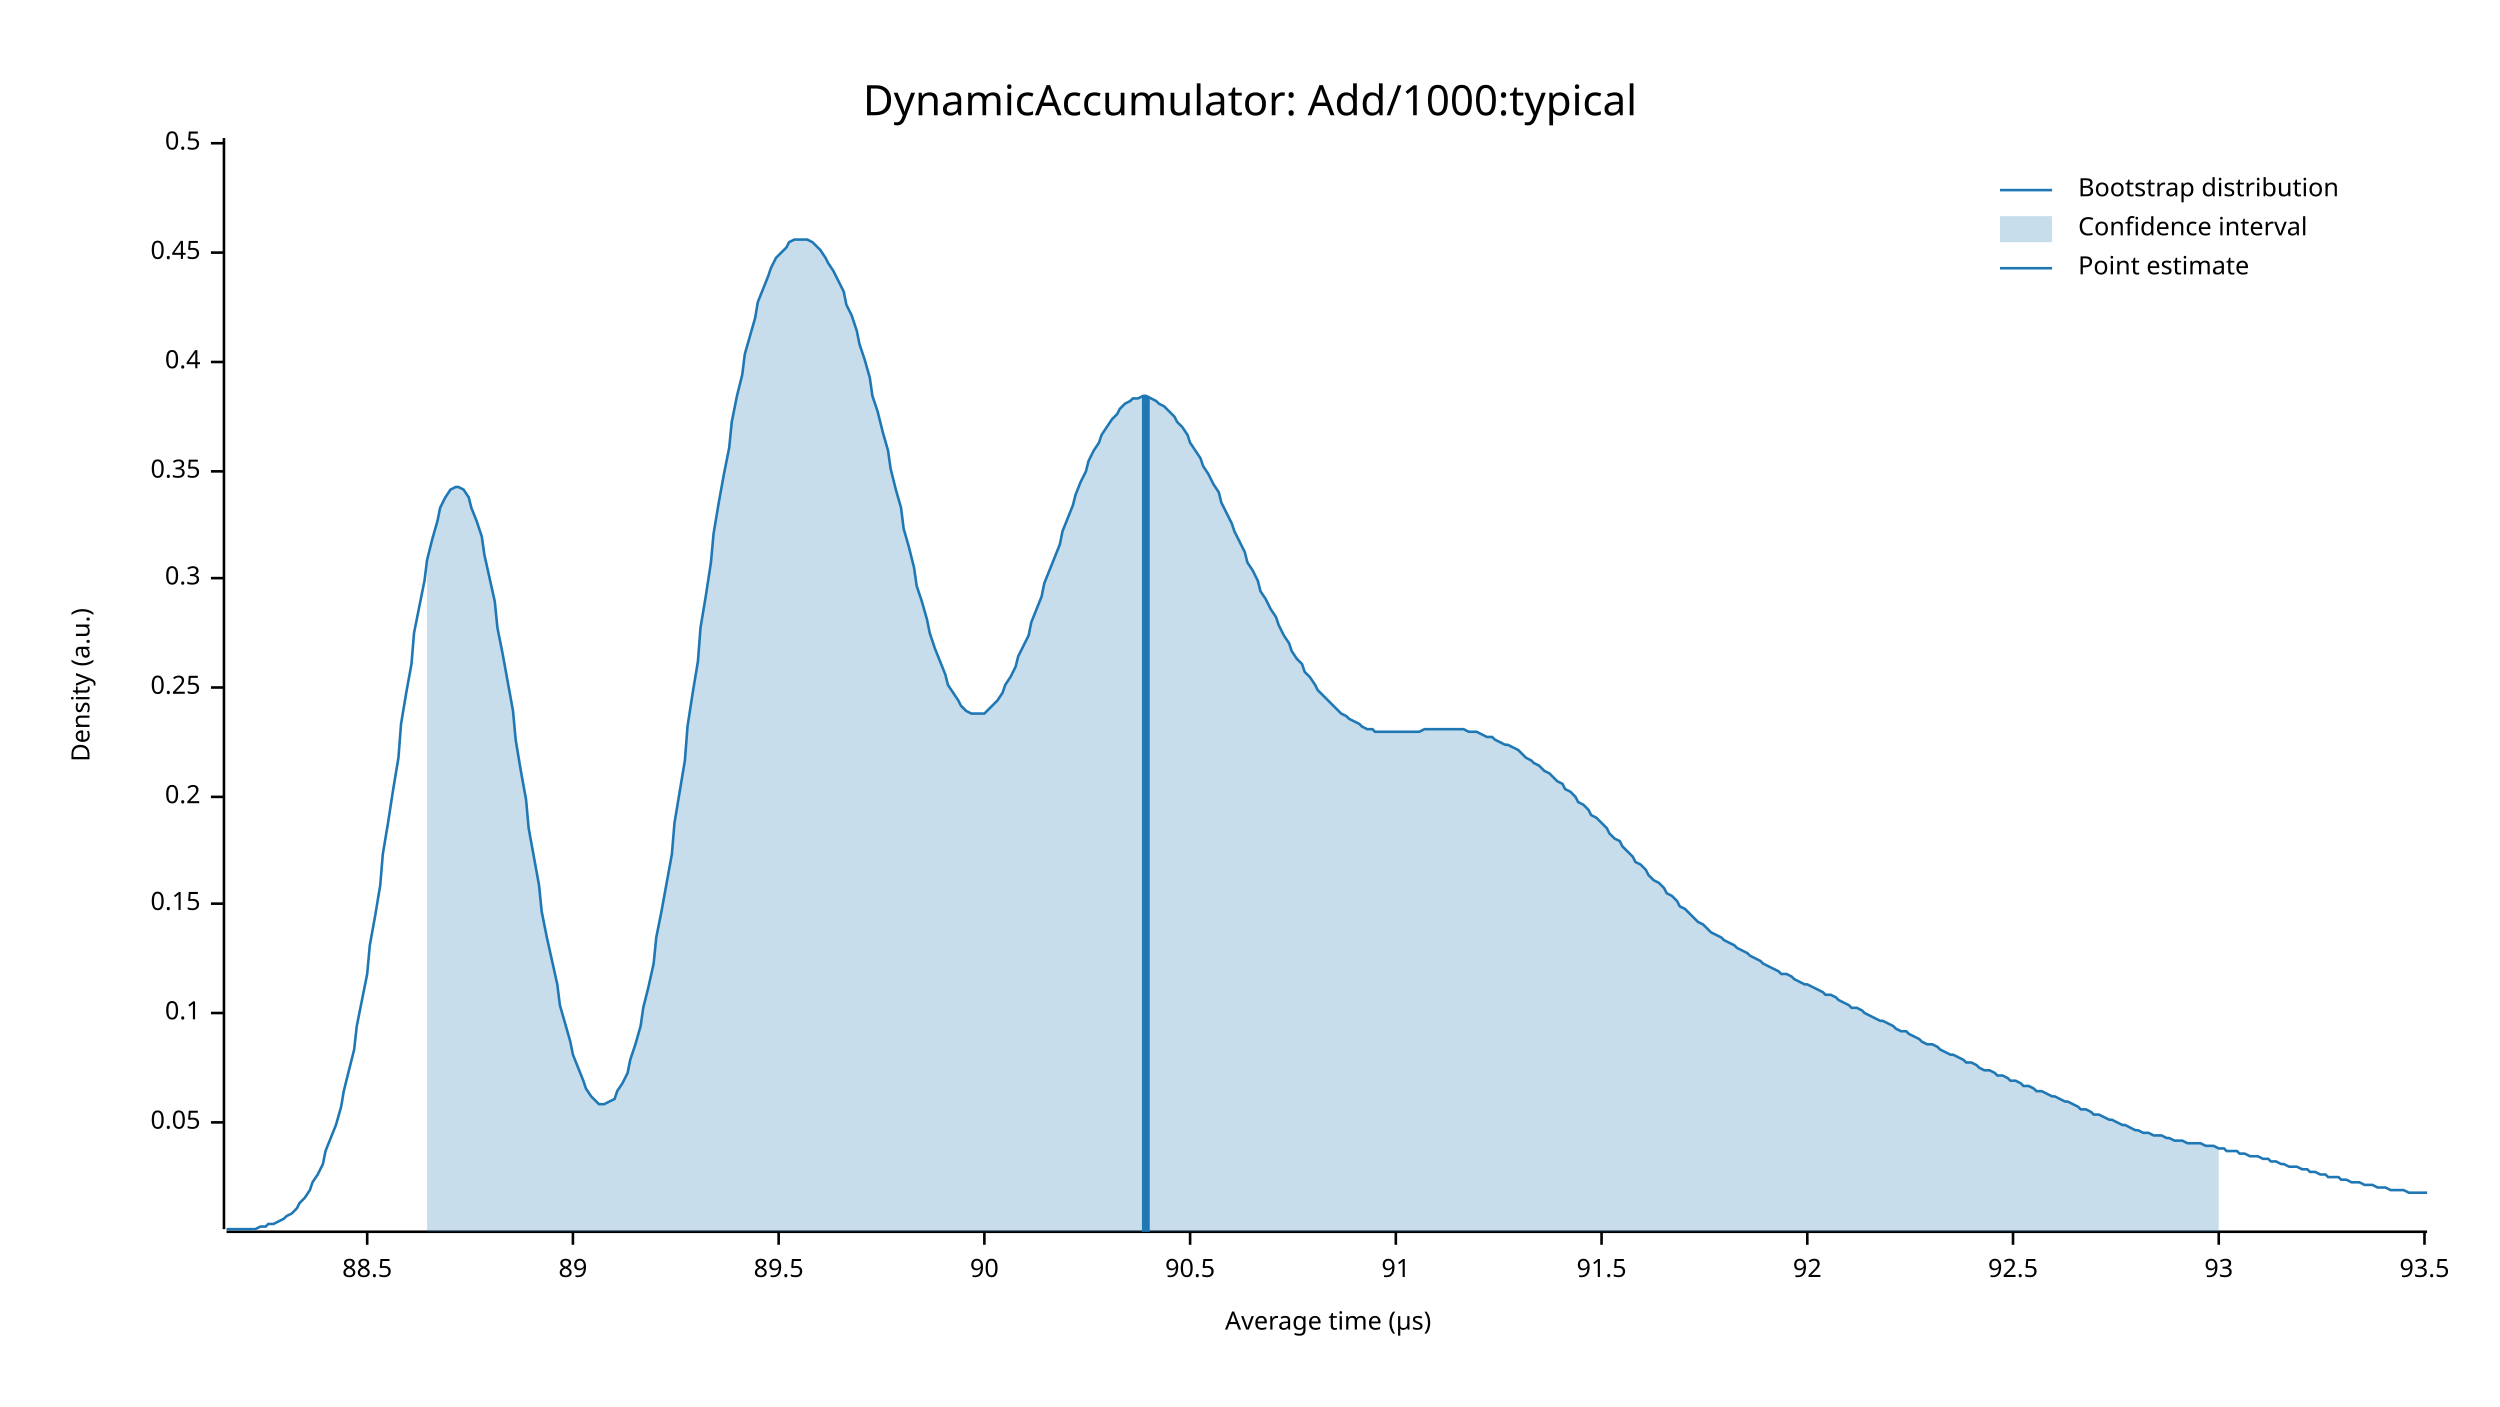
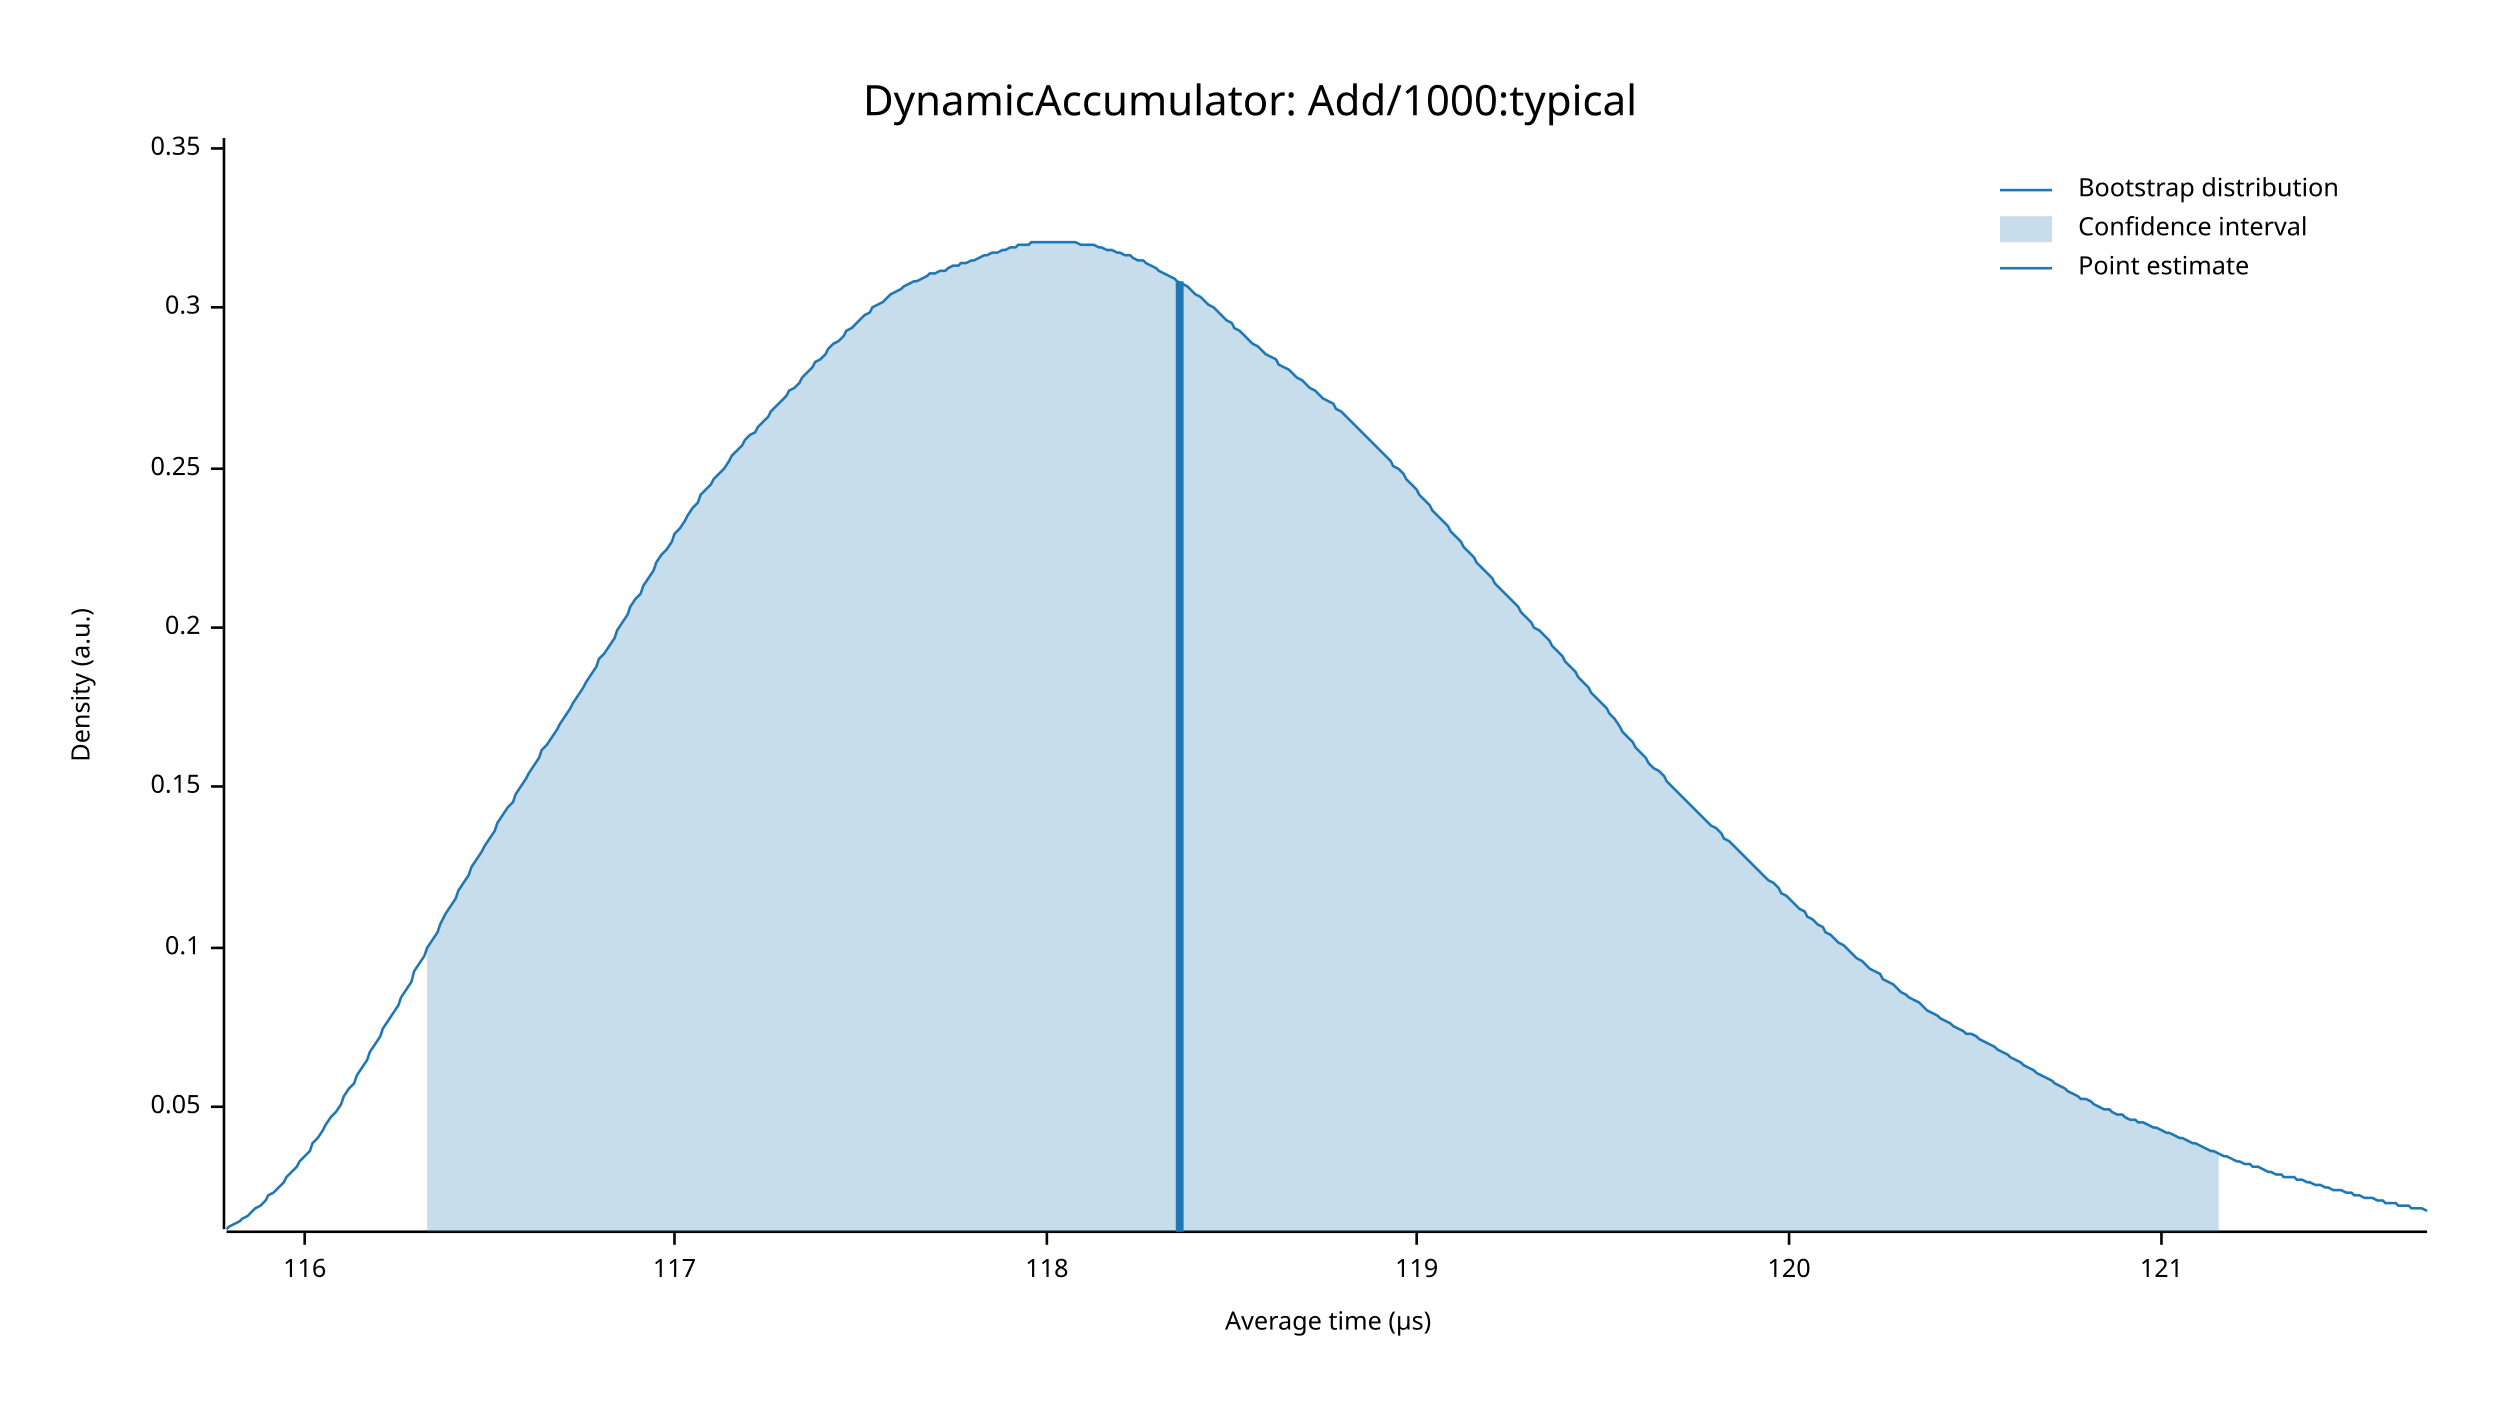
<svg xmlns="http://www.w3.org/2000/svg" width="960" height="540" viewBox="0 0 960 540">
  <text x="480" y="32" dy="0.76em" text-anchor="middle" font-family="sans-serif" font-size="16.129" opacity="1" fill="#000000">
DynamicAccumulator: Add/1000:typical
</text>
  <text x="27" y="263" dy="0.76em" text-anchor="middle" font-family="sans-serif" font-size="9.677" opacity="1" fill="#000000" transform="rotate(270, 27, 263)">
Density (a.u.)
</text>
  <text x="510" y="513" dy="-0.5ex" text-anchor="middle" font-family="sans-serif" font-size="9.677" opacity="1" fill="#000000">
Average time (µs)
</text>
  <polyline fill="none" opacity="1" stroke="#000000" stroke-width="1" points="86,53 86,472 " />
-   <text x="77" y="431" dy="0.5ex" text-anchor="end" font-family="sans-serif" font-size="9.677" opacity="1" fill="#000000">
+   <text x="77" y="425" dy="0.5ex" text-anchor="end" font-family="sans-serif" font-size="9.677" opacity="1" fill="#000000">
0.05
</text>
-   <polyline fill="none" opacity="1" stroke="#000000" stroke-width="1" points="81,431 86,431 " />
-   <text x="77" y="389" dy="0.5ex" text-anchor="end" font-family="sans-serif" font-size="9.677" opacity="1" fill="#000000">
+   <polyline fill="none" opacity="1" stroke="#000000" stroke-width="1" points="81,425 86,425 " />
+   <text x="77" y="364" dy="0.5ex" text-anchor="end" font-family="sans-serif" font-size="9.677" opacity="1" fill="#000000">
0.1
</text>
-   <polyline fill="none" opacity="1" stroke="#000000" stroke-width="1" points="81,389 86,389 " />
-   <text x="77" y="347" dy="0.5ex" text-anchor="end" font-family="sans-serif" font-size="9.677" opacity="1" fill="#000000">
+   <polyline fill="none" opacity="1" stroke="#000000" stroke-width="1" points="81,364 86,364 " />
+   <text x="77" y="302" dy="0.5ex" text-anchor="end" font-family="sans-serif" font-size="9.677" opacity="1" fill="#000000">
0.15
</text>
-   <polyline fill="none" opacity="1" stroke="#000000" stroke-width="1" points="81,347 86,347 " />
-   <text x="77" y="306" dy="0.5ex" text-anchor="end" font-family="sans-serif" font-size="9.677" opacity="1" fill="#000000">
+   <polyline fill="none" opacity="1" stroke="#000000" stroke-width="1" points="81,302 86,302 " />
+   <text x="77" y="241" dy="0.5ex" text-anchor="end" font-family="sans-serif" font-size="9.677" opacity="1" fill="#000000">
0.2
</text>
-   <polyline fill="none" opacity="1" stroke="#000000" stroke-width="1" points="81,306 86,306 " />
-   <text x="77" y="264" dy="0.5ex" text-anchor="end" font-family="sans-serif" font-size="9.677" opacity="1" fill="#000000">
+   <polyline fill="none" opacity="1" stroke="#000000" stroke-width="1" points="81,241 86,241 " />
+   <text x="77" y="180" dy="0.5ex" text-anchor="end" font-family="sans-serif" font-size="9.677" opacity="1" fill="#000000">
0.25
</text>
-   <polyline fill="none" opacity="1" stroke="#000000" stroke-width="1" points="81,264 86,264 " />
-   <text x="77" y="222" dy="0.5ex" text-anchor="end" font-family="sans-serif" font-size="9.677" opacity="1" fill="#000000">
+   <polyline fill="none" opacity="1" stroke="#000000" stroke-width="1" points="81,180 86,180 " />
+   <text x="77" y="118" dy="0.5ex" text-anchor="end" font-family="sans-serif" font-size="9.677" opacity="1" fill="#000000">
0.3
</text>
-   <polyline fill="none" opacity="1" stroke="#000000" stroke-width="1" points="81,222 86,222 " />
-   <text x="77" y="181" dy="0.5ex" text-anchor="end" font-family="sans-serif" font-size="9.677" opacity="1" fill="#000000">
+   <polyline fill="none" opacity="1" stroke="#000000" stroke-width="1" points="81,118 86,118 " />
+   <text x="77" y="57" dy="0.5ex" text-anchor="end" font-family="sans-serif" font-size="9.677" opacity="1" fill="#000000">
0.35
</text>
-   <polyline fill="none" opacity="1" stroke="#000000" stroke-width="1" points="81,181 86,181 " />
-   <text x="77" y="139" dy="0.5ex" text-anchor="end" font-family="sans-serif" font-size="9.677" opacity="1" fill="#000000">
- 0.4
+   <polyline fill="none" opacity="1" stroke="#000000" stroke-width="1" points="81,57 86,57 " />
+   <polyline fill="none" opacity="1" stroke="#000000" stroke-width="1" points="87,473 932,473 " />
+   <text x="117" y="483" dy="0.76em" text-anchor="middle" font-family="sans-serif" font-size="9.677" opacity="1" fill="#000000">
+ 116
</text>
-   <polyline fill="none" opacity="1" stroke="#000000" stroke-width="1" points="81,139 86,139 " />
-   <text x="77" y="97" dy="0.5ex" text-anchor="end" font-family="sans-serif" font-size="9.677" opacity="1" fill="#000000">
- 0.45
+   <polyline fill="none" opacity="1" stroke="#000000" stroke-width="1" points="117,473 117,478 " />
+   <text x="259" y="483" dy="0.76em" text-anchor="middle" font-family="sans-serif" font-size="9.677" opacity="1" fill="#000000">
+ 117
</text>
-   <polyline fill="none" opacity="1" stroke="#000000" stroke-width="1" points="81,97 86,97 " />
-   <text x="77" y="55" dy="0.5ex" text-anchor="end" font-family="sans-serif" font-size="9.677" opacity="1" fill="#000000">
- 0.5
+   <polyline fill="none" opacity="1" stroke="#000000" stroke-width="1" points="259,473 259,478 " />
+   <text x="402" y="483" dy="0.76em" text-anchor="middle" font-family="sans-serif" font-size="9.677" opacity="1" fill="#000000">
+ 118
</text>
-   <polyline fill="none" opacity="1" stroke="#000000" stroke-width="1" points="81,55 86,55 " />
-   <polyline fill="none" opacity="1" stroke="#000000" stroke-width="1" points="87,473 932,473 " />
-   <text x="141" y="483" dy="0.76em" text-anchor="middle" font-family="sans-serif" font-size="9.677" opacity="1" fill="#000000">
- 88.5
+   <polyline fill="none" opacity="1" stroke="#000000" stroke-width="1" points="402,473 402,478 " />
+   <text x="544" y="483" dy="0.76em" text-anchor="middle" font-family="sans-serif" font-size="9.677" opacity="1" fill="#000000">
+ 119
</text>
-   <polyline fill="none" opacity="1" stroke="#000000" stroke-width="1" points="141,473 141,478 " />
-   <text x="220" y="483" dy="0.76em" text-anchor="middle" font-family="sans-serif" font-size="9.677" opacity="1" fill="#000000">
- 89
+   <polyline fill="none" opacity="1" stroke="#000000" stroke-width="1" points="544,473 544,478 " />
+   <text x="687" y="483" dy="0.76em" text-anchor="middle" font-family="sans-serif" font-size="9.677" opacity="1" fill="#000000">
+ 120
</text>
-   <polyline fill="none" opacity="1" stroke="#000000" stroke-width="1" points="220,473 220,478 " />
-   <text x="299" y="483" dy="0.76em" text-anchor="middle" font-family="sans-serif" font-size="9.677" opacity="1" fill="#000000">
- 89.5
+   <polyline fill="none" opacity="1" stroke="#000000" stroke-width="1" points="687,473 687,478 " />
+   <text x="830" y="483" dy="0.76em" text-anchor="middle" font-family="sans-serif" font-size="9.677" opacity="1" fill="#000000">
+ 121
</text>
-   <polyline fill="none" opacity="1" stroke="#000000" stroke-width="1" points="299,473 299,478 " />
-   <text x="378" y="483" dy="0.76em" text-anchor="middle" font-family="sans-serif" font-size="9.677" opacity="1" fill="#000000">
- 90
- </text>
-   <polyline fill="none" opacity="1" stroke="#000000" stroke-width="1" points="378,473 378,478 " />
-   <text x="457" y="483" dy="0.76em" text-anchor="middle" font-family="sans-serif" font-size="9.677" opacity="1" fill="#000000">
- 90.5
- </text>
-   <polyline fill="none" opacity="1" stroke="#000000" stroke-width="1" points="457,473 457,478 " />
-   <text x="536" y="483" dy="0.76em" text-anchor="middle" font-family="sans-serif" font-size="9.677" opacity="1" fill="#000000">
- 91
- </text>
-   <polyline fill="none" opacity="1" stroke="#000000" stroke-width="1" points="536,473 536,478 " />
-   <text x="615" y="483" dy="0.76em" text-anchor="middle" font-family="sans-serif" font-size="9.677" opacity="1" fill="#000000">
- 91.5
- </text>
-   <polyline fill="none" opacity="1" stroke="#000000" stroke-width="1" points="615,473 615,478 " />
-   <text x="694" y="483" dy="0.76em" text-anchor="middle" font-family="sans-serif" font-size="9.677" opacity="1" fill="#000000">
- 92
- </text>
-   <polyline fill="none" opacity="1" stroke="#000000" stroke-width="1" points="694,473 694,478 " />
-   <text x="773" y="483" dy="0.76em" text-anchor="middle" font-family="sans-serif" font-size="9.677" opacity="1" fill="#000000">
- 92.5
- </text>
-   <polyline fill="none" opacity="1" stroke="#000000" stroke-width="1" points="773,473 773,478 " />
-   <text x="852" y="483" dy="0.76em" text-anchor="middle" font-family="sans-serif" font-size="9.677" opacity="1" fill="#000000">
- 93
- </text>
-   <polyline fill="none" opacity="1" stroke="#000000" stroke-width="1" points="852,473 852,478 " />
-   <text x="931" y="483" dy="0.76em" text-anchor="middle" font-family="sans-serif" font-size="9.677" opacity="1" fill="#000000">
- 93.5
- </text>
-   <polyline fill="none" opacity="1" stroke="#000000" stroke-width="1" points="931,473 931,478 " />
-   <polyline fill="none" opacity="1" stroke="#1F78B4" stroke-width="1" points="87,472 88,472 90,472 92,472 93,472 95,472 97,472 98,472 100,471 102,471 103,470 105,470 107,469 109,468 110,467 112,466 114,464 115,462 117,460 119,457 120,454 122,451 124,447 125,442 127,437 129,432 131,425 132,419 134,411 136,403 137,394 139,384 141,374 142,363 144,352 146,340 147,328 149,316 151,303 153,291 154,278 156,266 158,255 159,243 161,233 163,223 164,215 166,207 168,200 169,195 171,191 173,188 175,187 176,187 178,188 180,191 181,195 183,200 185,206 186,213 188,222 190,231 191,241 193,251 195,262 197,273 198,284 200,296 202,307 203,318 205,329 207,340 208,350 210,360 212,369 214,378 215,386 217,393 219,400 220,405 222,410 224,415 225,418 227,421 229,423 230,424 232,424 234,423 236,422 237,419 239,416 241,412 242,407 244,401 246,394 247,387 249,379 251,370 252,360 254,350 256,339 258,328 259,316 261,304 263,292 264,279 266,266 268,254 269,241 271,229 273,216 274,205 276,193 278,182 280,172 281,162 283,152 285,144 286,136 288,129 290,122 291,116 293,111 295,106 296,103 298,99 300,97 302,95 303,93 305,92 307,92 308,92 310,92 312,93 313,94 315,96 317,99 318,101 320,104 322,108 324,112 325,117 327,121 329,127 330,132 332,138 334,145 335,152 337,158 339,166 341,173 342,180 344,188 346,195 347,203 349,210 351,218 352,225 354,231 356,238 357,243 359,249 361,254 363,259 364,263 366,266 368,269 369,271 371,273 373,274 374,274 376,274 378,274 379,273 381,271 383,269 385,266 386,263 388,260 390,256 391,252 393,248 395,244 396,239 398,234 400,229 401,224 403,219 405,214 407,209 408,204 410,199 412,194 413,190 415,185 417,181 418,177 420,173 422,170 423,167 425,164 427,161 429,159 430,157 432,155 434,154 435,153 437,153 439,152 440,152 442,153 444,154 445,155 447,156 449,158 451,160 452,162 454,164 456,167 457,170 459,173 461,176 462,179 464,182 466,186 468,189 469,193 471,197 473,201 474,204 476,208 478,212 479,216 481,219 483,223 484,227 486,230 488,234 490,237 491,240 493,244 495,247 496,250 498,253 500,255 501,258 503,260 505,263 506,265 508,267 510,269 512,271 513,272 515,274 517,275 518,276 520,277 522,278 523,279 525,280 527,280 528,281 530,281 532,281 534,281 535,281 537,281 539,281 540,281 542,281 544,281 545,281 547,280 549,280 550,280 552,280 554,280 556,280 557,280 559,280 561,280 562,280 564,281 566,281 567,281 569,282 571,283 573,283 574,284 576,285 578,286 579,286 581,287 583,288 584,289 586,291 588,292 589,293 591,294 593,296 595,297 596,298 598,300 600,301 601,303 603,304 605,306 606,308 608,309 610,311 611,313 613,314 615,316 617,318 618,320 620,322 622,323 623,325 625,327 627,329 628,331 630,332 632,334 633,336 635,338 637,339 639,341 640,343 642,344 644,346 645,348 647,349 649,351 650,352 652,354 654,355 655,356 657,358 659,359 661,360 662,361 664,362 666,363 667,364 669,365 671,366 672,367 674,368 676,369 677,370 679,371 681,372 683,373 684,374 686,374 688,375 689,376 691,377 693,378 694,378 696,379 698,380 700,381 701,382 703,382 705,383 706,384 708,385 710,386 711,387 713,387 715,388 716,389 718,390 720,391 722,392 723,392 725,393 727,394 728,395 730,396 732,396 733,397 735,398 737,399 738,400 740,401 742,401 744,402 745,403 747,404 749,405 750,405 752,406 754,407 755,408 757,408 759,409 760,410 762,411 764,411 766,412 767,413 769,413 771,414 772,415 774,415 776,416 777,417 779,417 781,418 782,419 784,419 786,420 788,421 789,421 791,422 793,423 794,423 796,424 798,425 799,426 801,426 803,427 804,428 806,428 808,429 810,430 811,430 813,431 815,432 816,432 818,433 820,434 821,434 823,435 825,435 827,436 828,436 830,436 832,437 833,437 835,438 837,438 838,438 840,439 842,439 843,439 845,439 847,440 849,440 850,440 852,441 854,441 855,442 857,442 859,442 860,443 862,443 864,444 865,444 867,444 869,445 871,445 872,446 874,446 876,447 877,447 879,448 881,448 882,448 884,449 886,449 887,450 889,450 891,451 893,451 894,452 896,452 898,452 899,453 901,453 903,454 904,454 906,454 908,455 909,455 911,455 913,456 915,456 916,456 918,457 920,457 921,457 923,457 925,458 926,458 928,458 930,458 932,458 " />
-   <polygon opacity="0.25" fill="#1F78B4" points="164,215 166,207 168,200 169,195 171,191 173,188 175,187 176,187 178,188 180,191 181,195 183,200 185,206 186,213 188,222 190,231 191,241 193,251 195,262 197,273 198,284 200,296 202,307 203,318 205,329 207,340 208,350 210,360 212,369 214,378 215,386 217,393 219,400 220,405 222,410 224,415 225,418 227,421 229,423 230,424 232,424 234,423 236,422 237,419 239,416 241,412 242,407 244,401 246,394 247,387 249,379 251,370 252,360 254,350 256,339 258,328 259,316 261,304 263,292 264,279 266,266 268,254 269,241 271,229 273,216 274,205 276,193 278,182 280,172 281,162 283,152 285,144 286,136 288,129 290,122 291,116 293,111 295,106 296,103 298,99 300,97 302,95 303,93 305,92 307,92 308,92 310,92 312,93 313,94 315,96 317,99 318,101 320,104 322,108 324,112 325,117 327,121 329,127 330,132 332,138 334,145 335,152 337,158 339,166 341,173 342,180 344,188 346,195 347,203 349,210 351,218 352,225 354,231 356,238 357,243 359,249 361,254 363,259 364,263 366,266 368,269 369,271 371,273 373,274 374,274 376,274 378,274 379,273 381,271 383,269 385,266 386,263 388,260 390,256 391,252 393,248 395,244 396,239 398,234 400,229 401,224 403,219 405,214 407,209 408,204 410,199 412,194 413,190 415,185 417,181 418,177 420,173 422,170 423,167 425,164 427,161 429,159 430,157 432,155 434,154 435,153 437,153 439,152 440,152 442,153 444,154 445,155 447,156 449,158 451,160 452,162 454,164 456,167 457,170 459,173 461,176 462,179 464,182 466,186 468,189 469,193 471,197 473,201 474,204 476,208 478,212 479,216 481,219 483,223 484,227 486,230 488,234 490,237 491,240 493,244 495,247 496,250 498,253 500,255 501,258 503,260 505,263 506,265 508,267 510,269 512,271 513,272 515,274 517,275 518,276 520,277 522,278 523,279 525,280 527,280 528,281 530,281 532,281 534,281 535,281 537,281 539,281 540,281 542,281 544,281 545,281 547,280 549,280 550,280 552,280 554,280 556,280 557,280 559,280 561,280 562,280 564,281 566,281 567,281 569,282 571,283 573,283 574,284 576,285 578,286 579,286 581,287 583,288 584,289 586,291 588,292 589,293 591,294 593,296 595,297 596,298 598,300 600,301 601,303 603,304 605,306 606,308 608,309 610,311 611,313 613,314 615,316 617,318 618,320 620,322 622,323 623,325 625,327 627,329 628,331 630,332 632,334 633,336 635,338 637,339 639,341 640,343 642,344 644,346 645,348 647,349 649,351 650,352 652,354 654,355 655,356 657,358 659,359 661,360 662,361 664,362 666,363 667,364 669,365 671,366 672,367 674,368 676,369 677,370 679,371 681,372 683,373 684,374 686,374 688,375 689,376 691,377 693,378 694,378 696,379 698,380 700,381 701,382 703,382 705,383 706,384 708,385 710,386 711,387 713,387 715,388 716,389 718,390 720,391 722,392 723,392 725,393 727,394 728,395 730,396 732,396 733,397 735,398 737,399 738,400 740,401 742,401 744,402 745,403 747,404 749,405 750,405 752,406 754,407 755,408 757,408 759,409 760,410 762,411 764,411 766,412 767,413 769,413 771,414 772,415 774,415 776,416 777,417 779,417 781,418 782,419 784,419 786,420 788,421 789,421 791,422 793,423 794,423 796,424 798,425 799,426 801,426 803,427 804,428 806,428 808,429 810,430 811,430 813,431 815,432 816,432 818,433 820,434 821,434 823,435 825,435 827,436 828,436 830,436 832,437 833,437 835,438 837,438 838,438 840,439 842,439 843,439 845,439 847,440 849,440 850,440 852,441 852,473 164,473 " />
-   <polyline fill="none" opacity="1" stroke="#1F78B4" stroke-width="3" points="440,473 440,152 " />
+   <polyline fill="none" opacity="1" stroke="#000000" stroke-width="1" points="830,473 830,478 " />
+   <polyline fill="none" opacity="1" stroke="#1F78B4" stroke-width="1" points="87,472 88,471 90,470 92,469 93,468 95,467 97,465 98,464 100,463 102,461 103,459 105,458 107,456 109,454 110,452 112,450 114,448 115,446 117,444 119,442 120,439 122,437 124,434 125,432 127,429 129,427 131,424 132,421 134,418 136,416 137,413 139,410 141,407 142,404 144,401 146,398 147,395 149,392 151,389 153,386 154,383 156,380 158,377 159,373 161,370 163,367 164,364 166,361 168,358 169,355 171,351 173,348 175,345 176,342 178,339 180,336 181,333 183,330 185,327 186,325 188,322 190,319 191,316 193,313 195,310 197,308 198,305 200,302 202,299 203,297 205,294 207,291 208,288 210,286 212,283 214,280 215,278 217,275 219,272 220,270 222,267 224,264 225,262 227,259 229,256 230,253 232,251 234,248 236,245 237,242 239,239 241,236 242,233 244,230 246,228 247,225 249,222 251,219 252,216 254,213 256,211 258,208 259,205 261,203 263,200 264,198 266,195 268,193 269,190 271,188 273,186 274,184 276,182 278,180 280,177 281,175 283,173 285,171 286,169 288,167 290,166 291,164 293,162 295,160 296,158 298,156 300,154 302,152 303,150 305,149 307,147 308,145 310,143 312,141 313,139 315,138 317,136 318,134 320,132 322,131 324,129 325,127 327,126 329,124 330,123 332,121 334,120 335,118 337,117 339,116 341,114 342,113 344,112 346,111 347,110 349,109 351,108 352,108 354,107 356,106 357,105 359,105 361,104 363,104 364,103 366,102 368,102 369,101 371,101 373,100 374,100 376,99 378,98 379,98 381,97 383,97 385,96 386,96 388,95 390,95 391,94 393,94 395,94 396,93 398,93 400,93 401,93 403,93 405,93 407,93 408,93 410,93 412,93 413,93 415,94 417,94 418,94 420,94 422,95 423,95 425,96 427,96 429,97 430,97 432,98 434,98 435,99 437,100 439,100 440,101 442,102 444,103 445,104 447,105 449,106 451,107 452,108 454,109 456,110 457,111 459,113 461,114 462,115 464,117 466,118 468,120 469,121 471,123 473,124 474,126 476,127 478,129 479,130 481,132 483,133 484,134 486,136 488,137 490,138 491,140 493,141 495,142 496,143 498,145 500,146 501,147 503,149 505,150 506,151 508,153 510,154 512,155 513,157 515,158 517,160 518,161 520,163 522,165 523,166 525,168 527,170 528,171 530,173 532,175 534,177 535,179 537,180 539,182 540,184 542,186 544,188 545,190 547,192 549,194 550,196 552,198 554,200 556,202 557,204 559,206 561,208 562,210 564,212 566,214 567,216 569,218 571,220 573,222 574,224 576,226 578,228 579,229 581,231 583,233 584,235 586,237 588,239 589,241 591,242 593,244 595,246 596,248 598,250 600,252 601,254 603,256 605,258 606,260 608,262 610,264 611,266 613,268 615,270 617,272 618,274 620,276 622,279 623,281 625,283 627,285 628,287 630,289 632,291 633,293 635,295 637,296 639,298 640,300 642,302 644,304 645,305 647,307 649,309 650,310 652,312 654,314 655,315 657,317 659,318 661,320 662,322 664,323 666,325 667,326 669,328 671,330 672,331 674,333 676,335 677,336 679,338 681,339 683,341 684,343 686,344 688,346 689,347 691,349 693,350 694,352 696,353 698,355 700,356 701,358 703,359 705,361 706,362 708,363 710,365 711,366 713,368 715,369 716,370 718,372 720,373 722,374 723,376 725,377 727,378 728,379 730,381 732,382 733,383 735,384 737,385 738,386 740,388 742,389 744,390 745,391 747,392 749,393 750,394 752,395 754,396 755,397 757,397 759,398 760,399 762,400 764,401 766,402 767,403 769,404 771,405 772,406 774,407 776,408 777,409 779,410 781,411 782,412 784,413 786,414 788,415 789,416 791,417 793,418 794,419 796,420 798,421 799,422 801,422 803,423 804,424 806,425 808,426 810,426 811,427 813,428 815,428 816,429 818,430 820,430 821,431 823,431 825,432 827,433 828,433 830,434 832,435 833,435 835,436 837,437 838,437 840,438 842,439 843,439 845,440 847,441 849,442 850,442 852,443 854,444 855,444 857,445 859,446 860,446 862,447 864,447 865,448 867,448 869,449 871,450 872,450 874,451 876,451 877,452 879,452 881,452 882,453 884,453 886,454 887,454 889,455 891,455 893,456 894,456 896,457 898,457 899,457 901,458 903,458 904,459 906,459 908,460 909,460 911,460 913,461 915,461 916,462 918,462 920,462 921,463 923,463 925,463 926,464 928,464 930,464 932,465 " />
+   <polygon opacity="0.25" fill="#1F78B4" points="164,364 166,361 168,358 169,355 171,351 173,348 175,345 176,342 178,339 180,336 181,333 183,330 185,327 186,325 188,322 190,319 191,316 193,313 195,310 197,308 198,305 200,302 202,299 203,297 205,294 207,291 208,288 210,286 212,283 214,280 215,278 217,275 219,272 220,270 222,267 224,264 225,262 227,259 229,256 230,253 232,251 234,248 236,245 237,242 239,239 241,236 242,233 244,230 246,228 247,225 249,222 251,219 252,216 254,213 256,211 258,208 259,205 261,203 263,200 264,198 266,195 268,193 269,190 271,188 273,186 274,184 276,182 278,180 280,177 281,175 283,173 285,171 286,169 288,167 290,166 291,164 293,162 295,160 296,158 298,156 300,154 302,152 303,150 305,149 307,147 308,145 310,143 312,141 313,139 315,138 317,136 318,134 320,132 322,131 324,129 325,127 327,126 329,124 330,123 332,121 334,120 335,118 337,117 339,116 341,114 342,113 344,112 346,111 347,110 349,109 351,108 352,108 354,107 356,106 357,105 359,105 361,104 363,104 364,103 366,102 368,102 369,101 371,101 373,100 374,100 376,99 378,98 379,98 381,97 383,97 385,96 386,96 388,95 390,95 391,94 393,94 395,94 396,93 398,93 400,93 401,93 403,93 405,93 407,93 408,93 410,93 412,93 413,93 415,94 417,94 418,94 420,94 422,95 423,95 425,96 427,96 429,97 430,97 432,98 434,98 435,99 437,100 439,100 440,101 442,102 444,103 445,104 447,105 449,106 451,107 452,108 454,109 456,110 457,111 459,113 461,114 462,115 464,117 466,118 468,120 469,121 471,123 473,124 474,126 476,127 478,129 479,130 481,132 483,133 484,134 486,136 488,137 490,138 491,140 493,141 495,142 496,143 498,145 500,146 501,147 503,149 505,150 506,151 508,153 510,154 512,155 513,157 515,158 517,160 518,161 520,163 522,165 523,166 525,168 527,170 528,171 530,173 532,175 534,177 535,179 537,180 539,182 540,184 542,186 544,188 545,190 547,192 549,194 550,196 552,198 554,200 556,202 557,204 559,206 561,208 562,210 564,212 566,214 567,216 569,218 571,220 573,222 574,224 576,226 578,228 579,229 581,231 583,233 584,235 586,237 588,239 589,241 591,242 593,244 595,246 596,248 598,250 600,252 601,254 603,256 605,258 606,260 608,262 610,264 611,266 613,268 615,270 617,272 618,274 620,276 622,279 623,281 625,283 627,285 628,287 630,289 632,291 633,293 635,295 637,296 639,298 640,300 642,302 644,304 645,305 647,307 649,309 650,310 652,312 654,314 655,315 657,317 659,318 661,320 662,322 664,323 666,325 667,326 669,328 671,330 672,331 674,333 676,335 677,336 679,338 681,339 683,341 684,343 686,344 688,346 689,347 691,349 693,350 694,352 696,353 698,355 700,356 701,358 703,359 705,361 706,362 708,363 710,365 711,366 713,368 715,369 716,370 718,372 720,373 722,374 723,376 725,377 727,378 728,379 730,381 732,382 733,383 735,384 737,385 738,386 740,388 742,389 744,390 745,391 747,392 749,393 750,394 752,395 754,396 755,397 757,397 759,398 760,399 762,400 764,401 766,402 767,403 769,404 771,405 772,406 774,407 776,408 777,409 779,410 781,411 782,412 784,413 786,414 788,415 789,416 791,417 793,418 794,419 796,420 798,421 799,422 801,422 803,423 804,424 806,425 808,426 810,426 811,427 813,428 815,428 816,429 818,430 820,430 821,431 823,431 825,432 827,433 828,433 830,434 832,435 833,435 835,436 837,437 838,437 840,438 842,439 843,439 845,440 847,441 849,442 850,442 852,443 852,473 164,473 " />
+   <polyline fill="none" opacity="1" stroke="#1F78B4" stroke-width="3" points="453,473 453,108 " />
  <text x="798" y="68" dy="0.76em" text-anchor="start" font-family="sans-serif" font-size="9.677" opacity="1" fill="#000000">
Bootstrap distribution
</text>
  <text x="798" y="83" dy="0.76em" text-anchor="start" font-family="sans-serif" font-size="9.677" opacity="1" fill="#000000">
Confidence interval
</text>
  <text x="798" y="98" dy="0.76em" text-anchor="start" font-family="sans-serif" font-size="9.677" opacity="1" fill="#000000">
Point estimate
</text>
  <polyline fill="none" opacity="1" stroke="#1F78B4" stroke-width="1" points="768,73 788,73 " />
  <rect x="768" y="83" width="20" height="10" opacity="0.25" fill="#1F78B4" stroke="none" />
  <polyline fill="none" opacity="1" stroke="#1F78B4" stroke-width="1" points="768,103 788,103 " />
</svg>
